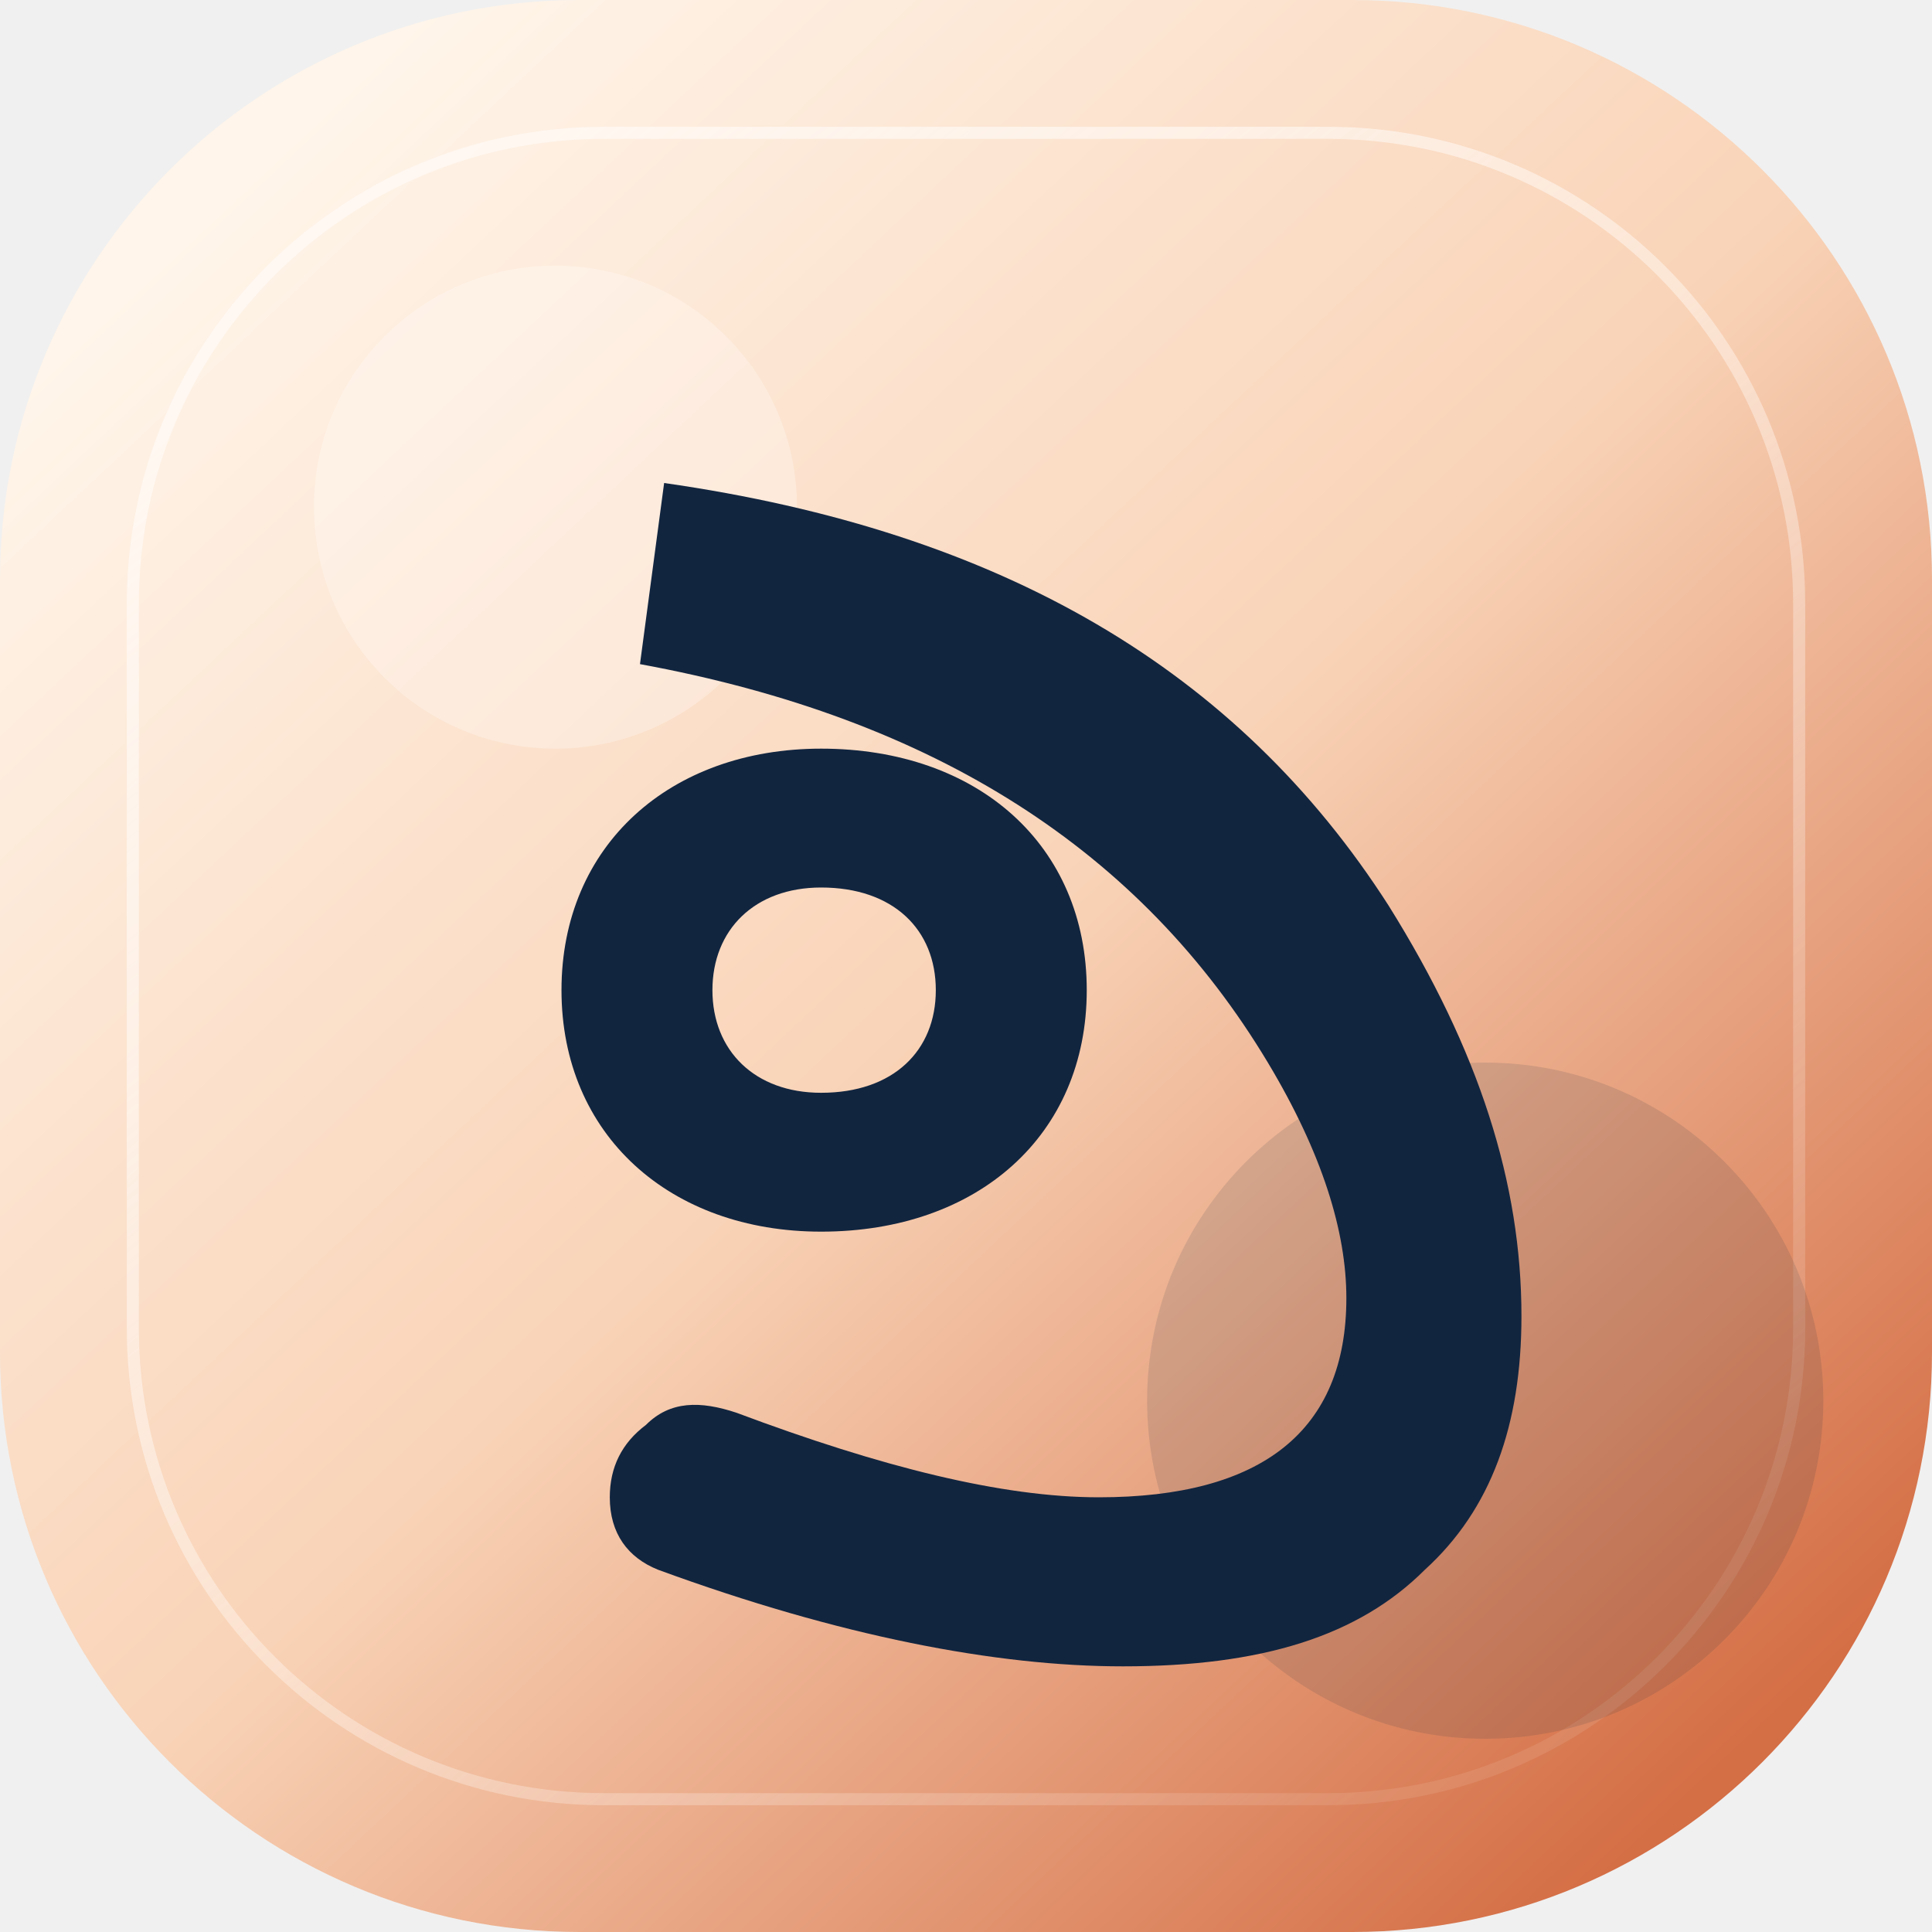
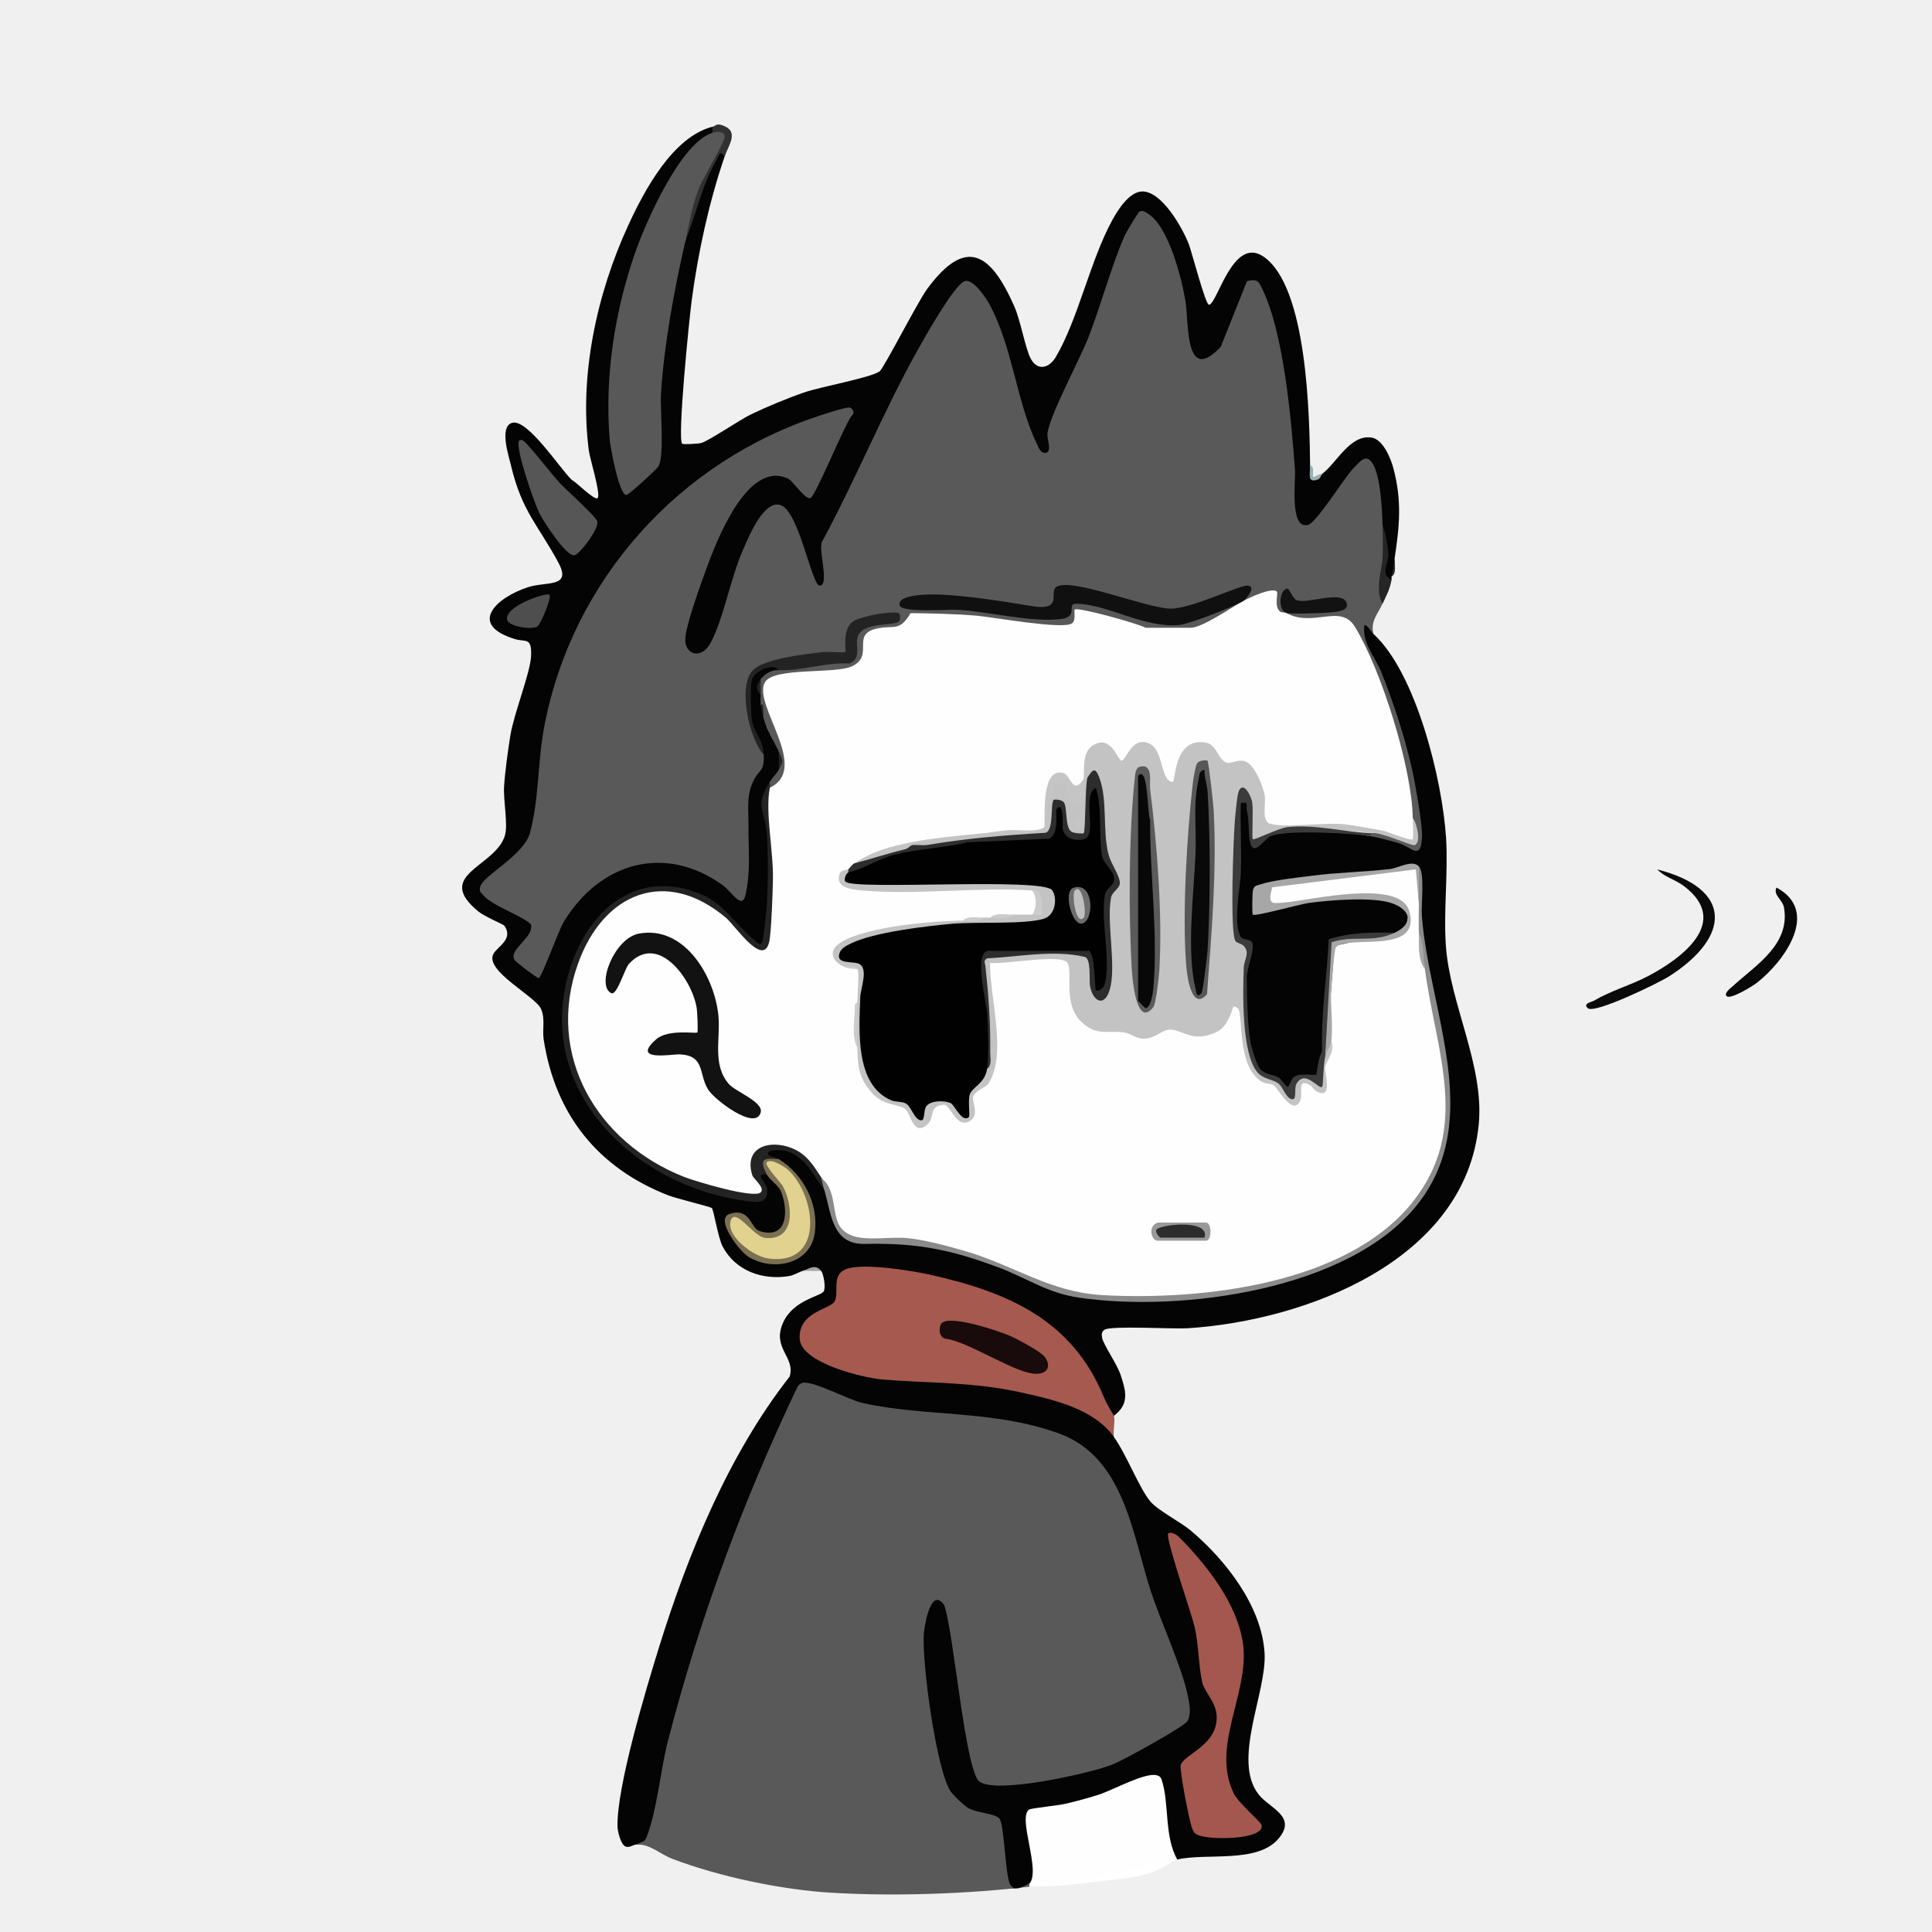
- <svg xmlns="http://www.w3.org/2000/svg" viewBox="0 0 320 320" fill="none">
+ <svg xmlns="http://www.w3.org/2000/svg" id="_图层_1" data-name="图层 1" viewBox="0 0 640 640">
  <defs>
-     <linearGradient id="avatar-grad" x1="40" y1="30" x2="286" y2="292" gradientUnits="userSpaceOnUse">
-       <stop stop-color="#FFF5EA" />
-       <stop offset="0.5" stop-color="#F9D3B7" />
-       <stop offset="1" stop-color="#D46E45" />
-     </linearGradient>
-     <linearGradient id="avatar-stroke" x1="64" y1="44" x2="250" y2="278" gradientUnits="userSpaceOnUse">
-       <stop stop-color="#FFF9F4" stop-opacity="0.8" />
-       <stop offset="1" stop-color="#FFF9F4" stop-opacity="0.1" />
-     </linearGradient>
+     <style>
+       .cls-1 {
+         fill: #010101;
+       }
+ 
+       .cls-2 {
+         fill: #a7a7a7;
+       }
+ 
+       .cls-3 {
+         fill: #6c6c6c;
+       }
+ 
+       .cls-4 {
+         fill: #595959;
+       }
+ 
+       .cls-5 {
+         fill: #232323;
+       }
+ 
+       .cls-6 {
+         fill: #5b5b5b;
+       }
+ 
+       .cls-7 {
+         fill: #190b0b;
+       }
+ 
+       .cls-8 {
+         fill: #e2d28f;
+       }
+ 
+       .cls-9 {
+         fill: #313132;
+       }
+ 
+       .cls-10 {
+         fill: #2c2c2c;
+       }
+ 
+       .cls-11 {
+         fill: #7b7052;
+       }
+ 
+       .cls-12 {
+         fill: #a6594f;
+       }
+ 
+       .cls-13 {
+         fill: #3b3b3b;
+       }
+ 
+       .cls-14 {
+         fill: #ccc;
+       }
+ 
+       .cls-15 {
+         fill: #c3c3c3;
+       }
+ 
+       .cls-16 {
+         fill: #575757;
+       }
+ 
+       .cls-17 {
+         fill: #4e4e4e;
+       }
+ 
+       .cls-18 {
+         fill: #a3574e;
+       }
+ 
+       .cls-19 {
+         fill: #fff;
+       }
+ 
+       .cls-20 {
+         fill: #121212;
+       }
+ 
+       .cls-21 {
+         fill: #97b1b2;
+       }
+ 
+       .cls-22 {
+         fill: #040404;
+       }
+ 
+       .cls-23 {
+         fill: #c5c5c5;
+       }
+ 
+       .cls-24 {
+         fill: #565656;
+       }
+ 
+       .cls-25 {
+         fill: #080808;
+       }
+ 
+       .cls-26 {
+         fill: #101010;
+       }
+ 
+       .cls-27 {
+         fill: silver;
+       }
+ 
+       .cls-28 {
+         fill: #8b8b8b;
+       }
+ 
+       .cls-29 {
+         fill: #fefefe;
+       }
+ 
+       .cls-30 {
+         fill: #585858;
+       }
+ 
+       .cls-31 {
+         fill: #a4a4a6;
+       }
+ 
+       .cls-32 {
+         fill: #0a0a0a;
+       }
+ 
+       .cls-33 {
+         fill: #252525;
+       }
+ 
+       .cls-34 {
+         fill: #2d2d2d;
+       }
+ 
+       .cls-35 {
+         fill: #090909;
+       }
+ 
+       .cls-36 {
+         fill: #999;
+       }
+     </style>
  </defs>
-   <rect width="320" height="320" rx="96" fill="url(#avatar-grad)" />
-   <rect x="22" y="22" width="276" height="276" rx="78" stroke="url(#avatar-stroke)" stroke-width="2" />
-   <circle cx="92" cy="84" r="40" fill="#FFFFFF" fill-opacity="0.26" />
-   <circle cx="246" cy="232" r="56" fill="#102542" fill-opacity="0.12" />
-   <path d="M110 80c56 8 95 31 120 70 15 24 22 46 22 68 0 18-5 32-16 42-11 11-27 16-50 16-21 0-47-5-77-16-5-2-8-6-8-12 0-5 2-9 6-12 4-4 9-4 15-2 24 9 44 14 60 14 27 0 41-11 41-33 0-11-4-24-13-39-21-35-55-57-104-66l4-30Zm26 44c26 0 44 16 44 40 0 24-18 40-44 40-25 0-43-16-43-40 0-24 18-40 43-40Zm0 23c-11 0-18 7-18 17s7 17 18 17c12 0 19-7 19-17s-7-17-19-17Z" fill="#11253F" />
+   <path class="cls-19" d="M409.04,572.56c4.61,15.45-8.96,39.5-25.42,46.85-4.91,2.2-10.21,2.8-20.82,3.99-11.45,1.3-18.28,2.07-23.07,1.01-1.14-.26-2.18-.62-3.13-1.1-14.59-7.43-20.9-42.68-7.63-60.7,18.43-25.05,72.82-14.32,80.07,9.95Z" />
+   <g>
+     <path class="cls-4" d="M253,250c2.74,2.17,2.17,5.42-1.71,9.77-1.62,9.65-2.08,19.71-1.37,30.17.27,7.1-1.8,10.41-6.22,9.91-16.92-18.51-43.14-14.88-55.39,6.83-2.41,6.91-5.51,13.2-9.3,18.88-11.67-3.82-13.68-9.07-5.02-18.37l-14.08-8.07c-3.46-2.6-3.96-6.05-.61-9.13,9.88-5.81,15.25-13.74,16.1-23.77,1.39-50.5,27.19-95.85,72.01-120.29,4.3-2.34,31.26-14.89,34.97-12.66,1.09.66,1.78,1.14,2.15,2.43.48,1.68-13.41,30.43-15.51,30.99-.93.25-1.82.17-2.68-.28-16.22-22.45-29.94,19.94-33.8,32.07-3.04,9.54-6.49,27.64,3.92,6.76l6.17-19.74c4.46-12,13.91-32.75,23.45-10.73,4.46,15.42,5.89,16.78,4.29,4.07,12.26-26.48,25.46-52.14,39.6-76.99,11.33-21.44,19.34-5.3,24.6,10.01l6.94,24.58c2.94,9.1,4.13,11.23,3.56,6.4,8.85-20.35,16.97-41.18,24.37-62.51,4.17-9.86,8.57-18.51,16.93-5.81,6.86,10.41,8.47,25.5,9.57,37.64,1.05,6.35,2.49,5.77,6.82,1.61l7.94-20.05c6.96-9.68,11.59,6.17,13.15,11.82,5.45,19.66,6.96,41.45,7.1,61.67-.16,7.93,4.45,4.28,13.85-10.94,7.4-9.84,11.29-7.71,13.92,3.3.83,3.46,2.6,13.13-.75,14.41,1.13,8.84.68,17.42,0,26-1.57,3.49-4.05,5.76-3,10-2.19,1.9-2.35-2.29-2.25-2.1,9.24,17.22,13.95,34.99,18.5,54.33,1.16,4.96,4.25,19.98-1.91,21.55-.75.19-13.83-4.21-14.68-4.62l-.65-2.15c-.87-.28-.86-.62,0-1,4.05-.28,8.55.68,13.51,2.89,2,.31,1.51-4.55.49-7.89l-2.06-1.74c-2.46-21.35-8.73-44.01-20.17-62.2-3.75-1.14-7.9-1.24-12.43-.29-4.75.34-7.19-.92-7.33-3.77l1.19-1.83,11.05-.14c10.07-.93,6.8-1.12-9.8-.57-1.72-2.99-2.54-2.14-2.44,2.55-2.86,4.55-5.68-1.6-5.14-5.33-3.66,1.9-6.62,2.35-8.86,1.33-.81-1.26-1.14-2.07-.98-2.43-9.6,4.98-19.22,7.06-28.88,6.22-10.29-3.52-20.61-5.79-30.95-6.8-.05,3.81-1.06,6.79-5.42,7.05l-30.44-3.85c-25.09-.39-9.87,1.6,3.29.88,11.49,2.22,22.84,3.11,34.07,2.66.93-4.98,4.98-6.13,12.16-3.45,16.78,7.25,29.5,7.4,45.19-1.49l1.97,1.19c.36.75.66,1.89.12,2.24-2.82,1.85-13.15,8.43-15.76,8.48-.78.02-1.4-.96-1.85-1.72-.96,3.32-13.45,3.06-15,0l-1.82,1.38c-6.31-2.19-12.72-3.94-19.27-5.28-1.03,3.87-3.09,5.29-7.03,5.05-16.72-2.03-32.93-3.35-48.63-3.97-3.26,3.52-8.03,5.56-14.32,6.14-.59,7.48-2.15,12.05-10.85,12.52-7.83-.15-15.25.85-22.27,2.97.31,6.57,2.16,13.25,5.55,20.05,2.29,5.13.77,17.27-5.86,14.14-.44-.55-.44-1.22,0-2-1.46-2.7.07-4.78,3-4,.75-2.04.6-3.95,0-6-2.94.43-3.99-1.8-2-4l-2-4c-2.82.75-3.3-1.39-1-3l-1-5c-2.29-.51-2.29-2.48,0-3-.88-1.61-.66-3.31,0-5-.84-2.63,3.65-4.06,6-3l1.64-1.97c36.2-2.95-5.78-2.81-10.42,3.4-4.08,5.46.5,20.92,3.78,26.57Z" />
+     <path class="cls-22" d="M236,44l-.23,2.21c-23.25,20.25-31.25,58.58-32.26,88.55-.1,2.96,1.44,24.14,4.15,26.38.57.47,10.43-7.79,9.36-10.69-.89-22.25,2.09-44.11,7.03-66.46.16-.73.64-1.39,1.14-2.08s1.14-1.31,1.8-1.91c2.77-10.6,5.81-21.22,11.87-30.43,1.49-.89,1.87-.08,1.13,2.43-5.13,15.04-8.76,31.68-10.87,47.63-.76,5.73-4.81,45.68-3.14,47.37.26.26,5.16.06,6.27-.24,2.53-.67,12.73-7.67,16.51-9.48,5.36-2.58,12.08-5.37,17.7-7.3s21.33-4.7,24.86-6.9c1.34-.84,12.64-23.06,15.84-27.4,12.89-17.48,21.07-11.77,28.84,5.8,2.12,4.79,3.67,14.18,5.52,17.47,2.29,4.08,6.1,2.94,8.23-.69,7.47-12.72,11.35-31.87,18.69-45.31,1.87-3.42,5.69-9.56,10.05-9.53,6.46.06,13.15,11.97,15.26,17.3.98,2.47,5.58,20.28,6.74,20.24,2.7-.07,7.87-22.85,18.01-15.99,14.57,9.85,15.28,52.78,15.49,69.01-.05,4.77,1.28,5.77,4,3,4.92-3.76,9.28-13.2,16.45-12.01,3.67.61,6.23,6.77,7.09,9.97,2.92,10.77,2.1,19.31.45,30.05.1,2.11-.24,4.11-1,6-.07.32.07.68,0,1-3.05,1.74-3.73-1.06-2.03-8.41l-.97-9.59c-.13-5.26-.64-15.95-3.19-20.31-2.16-3.7-4.3-.77-6.32,1.29-3.3,3.37-12.23,18.11-15.17,18.9-6.21,1.68-4.05-14.71-4.33-18.38-1.23-16.6-3.67-44.64-10.64-59.4-1.31-2.78-1.69-3.9-5.25-2.94l-8.7,21.75c-12.03,12.68-10.46-7.77-11.68-15.14-1.27-7.66-5.53-24.46-12.18-28.82-.97-.64-1.68-1.32-2.99-.93-.45.14-4.54,7.08-4.97,8.07-4.54,10.34-7.85,23.1-12.1,33.9-2.9,7.38-12.68,25.4-13.48,31.6-.22,1.74,1.6,6.05-.52,6.41-1.79.3-2.41-1.8-2.99-2.99-6.67-13.58-7.91-31.76-15.73-46.27-1.18-2.2-5.37-8.34-8.07-7.63-3.43.9-13.61,19.14-15.88,23.21-11.36,20.38-20.16,42.21-31.26,62.73-1.96,2,2.59,15.05-1.05,14.94-2.51-.08-6.71-23.79-12.51-26.49s-11.13,10.75-12.99,15.01c-3.95,9.05-6.38,22.66-10.57,30.43-3.08,5.72-8.6,4-8.41-1.3.15-4.37,5.18-18.3,6.96-23.15,3.34-9.07,13.52-36.1,27.01-29.97,1.86.85,5.54,6.96,7.5,6.48,1.6-.4,11.26-24.27,13.7-27.33,1.24-.96.16-2.45-.7-2.66-1.04-.26-7.76,1.97-9.46,2.52-47.05,15.2-82.51,54.62-91.74,103.26-2.2,11.6-1.7,24.32-4.75,35.25-2.03,7.26-15.44,14.04-16.42,17.64-.43,1.58.02,1.78.91,2.8,3.27,3.74,11.76,6.25,15.85,9.65,1.22,4.48-7.45,8.19-5.42,11.89.32.58,7.51,6.11,8.04,5.98,1-.23,6.46-15.65,8.32-18.69,11.85-19.46,33.23-25.9,52.53-12.14,3.02,2.16,6.46,8.42,7.62,3.3,1.79-7.88.93-15.36.99-22.92.04-5.6-.79-10.17,1.84-15.25,1.93-3.72,3.42-2.55,3.21-8.29-3.69-7.18-9.83-24.64-.2-29.19,2.29-1.08,6.57-2.24,5.2,1.19-2.26-.19-4.67,1.23-6,3-.58,1.7-.92,3.35,0,5,0,.99-.08,2.02,0,3l1,5c.16.69.71,2.18,1,3l2,4c.58,1.22,1.57,2.99,2,4,.62,2.01.77,3.99,0,6-.65,1.14-2.1,2.59-3,4l-1.63,7.24c1.76,6.18,2.77,45.12-.3,47.01-1.12.69-1.69.71-2.73-.21-15.48-20.25-41.03-28.07-55.98-2.42-18.54,31.79-.23,66.82,31.74,80.21,3.72,1.56,29.29,10.4,27.06,2.82-2.53-3.16-3.79-8.71.84-4.66,11.99,2.1,10.98,27.16-4.32,19.98-12.84-15.53-7.59,7.38,6.79,7.83,17.6.55,12.73-23.76,1.73-30.28l-.2-2.53c-8.7-.66-5.78-4.68,1.77-3.63,6.33.88,10.91,8.29,13.23,13.63l1.01.23c.8,10.04,4.74,15.65,11.8,16.84,22.29.02,43.71,5.37,64.26,16.05,53.69,11.28,145.24-6.66,127.69-79.95-4.4-19.93-7.61-40.14-7.76-60.16-15.76,1.98-31.54,3.9-47.32,5.78-4.71,1.08-7.62,3.04-5.28,8.01,14.61-3.07,29.15-3.98,43.63-2.73,6.85,1.43,8.1,11.11.97,10.95-7.15.52-14.23,1.39-21.22,2.58-.83,15.32-2.06,30.49-3.68,45.5l-6.91-.07c-2.52,4.7-4.72,5.04-6.62,1.01-6.64-2.14-7.73-3.98-9.51-10.49-2.72-9.95-1.85-23.07-.31-33.2-.24-1.42-1.47-2.55-3.68-3.38-1.74-2.5-1.04-44.6.58-46.27,1.3-1.34,2.57-.71,3.14,1.02l.61,12.06c1.52,1.46,3.72.99,6.58-1.4,10.57-3.12,22.57-1.15,33.01.63,2.59.42,6.62,1.5,9.23,2.27,4.48,1.33,7.37,5.95,7.84-1.75.22-3.61-1.56-13.73-2.3-17.79-2.18-12.04-6.59-25.51-11.1-36.9-2.08-5.25-6.6-9.84-5.66-15.83,1.38.37,1.94,2.04,2.99,3,14.15,12.93,22.84,48.5,24.04,67.46.75,11.71-.89,24.35-.04,36.04,1.39,19.12,12.72,39.51,10.88,58.89-4.3,45.16-57.27,65.09-96.39,67.61-4.79.31-25.35-.91-27.53.46-1.12.7-1.05,1.68-.82,2.84.42,2.08,4.93,8.68,6.05,12.02,1.81,5.43,3.09,9.72-2.19,13.69h-2.31c-12.07-35.24-52.1-48.72-85.89-46.65-1.55,2.87-2.55,6.3-3,10.28-25.8,12.29.91,20.63,14.89,22.36,15.49.54,30.67,1.77,45.97,4.31,9.85,1.63,27.85,6.03,30.34,16.69,4.2,5.87,8.34,16.81,11.98,21.25,2.56,3.13,10.04,6.85,13.5,9.77,11.53,9.72,23.53,25.03,24.45,40.63.76,13-10.92,35.48-1.93,46.84,3.62,4.58,12.77,7.2,6.56,14.57-7.04,8.34-23.86,4.67-33.56,6.93l-2.55-.6c-2.1-8.31-3.61-16.76-4.52-25.36l-1.45-.04c-12.71,5.51-25.87,9.23-39.5,11.17.06,4.97.68,9.92,1.84,14.83,1.16,5.32.23,7.98-2.82,8-3.74,2.59-9.61,2.4-9.29-3.46l-2.15-16.94c-6.46-1.51-11.38-2.65-15.64-8.24-6.07-7.95-10.85-44.42-9.81-54.95,1.66-16.65,11.4-16.12,12.61-.04,1.58,16.65,4.65,32.77,9.2,48.36,5.53,3.73,36.86-4.08,43.95-7.05,2.84-1.19,21.23-11.35,21.95-12.75.9-1.76-.08-6.06-.57-8.12-6.73-17.86-12.74-35.95-18.03-54.27-8.66-24.77-15.75-30.2-42.52-34.54-22.61-.42-43.93-4.43-63.95-12.01-21.85,43.73-39.48,92.08-48.11,140.53-.56,7.34-3.1,10.83-7.63,10.47-1.17.03-2.71,1.4-4.01.58-1.4-.88-2.41-4.87-2.43-6.67-.2-13.26,9.46-45.36,13.73-59.12,9.7-31.24,23.07-63.92,43.28-89.74,2.09-6.56-6.1-9.37-2.07-18.06,3.4-7.33,12.19-8.5,13.34-10.14.77-1.09.09-5.64-.84-6.85-1.86-.76-3.86-.76-6,0-1.53.46-3.01,1.49-4.73,1.76-8.73,1.38-17.53-1.75-21.82-9.71-1.6-2.97-3.03-12.42-3.65-12.86-.69-.48-11.77-3.17-14.33-4.16-23.37-9.08-37.51-26.76-41.36-51.64-.52-3.39.58-6.79-.87-10.13-1.85-4.27-18.75-12.6-15.79-18.23,1.27-2.42,6.81-4.88,3.62-9.38-.28-.4-6.51-2.99-8.56-4.67-15.02-12.27,5.62-14.72,8.76-25.18,1.1-3.65-.58-11.62-.28-16.29s1.32-12.22,2.09-16.91c1.17-7.17,6.59-20.72,6.85-26.17.3-6.5-1.83-4.66-5.18-5.66-16.1-4.83-6.25-13.89,4.24-17.26,6-1.93,14.48.29,10.03-8.04-6.62-12.39-12.1-16.87-15.74-32.25-.76-3.22-3.97-12.86.37-14.13,5.14-1.5,16.14,15.6,19.82,18.94,1.3.55,7.61,7.02,8.52,5.97,1.1-1.27-2.56-13.01-2.9-15.59-3.32-24.93,2.63-52.13,13.04-74.76,5.32-11.56,14.72-29.24,27.86-32.64,2.66.32,2.54,1.24,0,2Z" />
+     <path class="cls-4" d="M341,624c.87.28.86.62,0,1-20.69,2.36-44.11,3.25-65.5,2-16.56-.97-37.27-5.33-52.77-11.23-4.06-1.55-7.33-4.89-11.74-4.76,1.28-1.09,2.45-.46,3.18-2.37,3.62-9.46,4.54-22.02,7.08-31.87,10.42-40.47,24.89-79.5,42.83-117.17.34-.69.83-1.22,1.58-1.47,3.28-1.07,15.24,5.55,20.08,6.63,21.21,4.7,42.98,2.15,64.95,10.05,21.77,7.83,24.37,33.46,30.58,52.42,3.24,9.9,10.47,25.56,12.26,34.73.51,2.6,1.06,5.54-.06,8.04-.83,1.84-21.28,13.01-24.61,14.39-7.23,2.98-39.15,10.12-44.47,5.72-4.72-3.9-8.47-49.79-11.61-58.39-4.23-6.05-6.34,5.61-6.69,8.89-.97,8.87,4.09,46.06,8.89,52.91.91,1.29,4.29,4.54,5.65,5.35,2.99,1.77,9.05,1.84,10.45,3.55,1.57,1.91,1.91,17.95,3.41,21.6,1.68,2.97,3.99.96,6.49,0Z" />
+     <path class="cls-12" d="M369,469c.53,1.36-.37,5.17,0,7-6.63-9.26-19.75-12.31-30.76-14.74-16.12-3.55-29.82-2.97-45.73-4.27-6.71-.55-27.16-5.5-27.6-13.48-.5-9.09,10.2-9.69,11.61-12.49,1.49-2.96-1.16-8.44,3.5-10.5,5.32-2.36,22,.39,28.19,1.77,25.93,5.8,47.01,15.06,57.46,40.54,1.1,2.69,3.18,5.79,3.33,6.17Z" />
+     <path class="cls-29" d="M390,616c-18.3,4.26-30,6.83-49,9v-1c3.91-4.35-4.05-22-.07-24.57.71-.46,9.65-1.34,12.08-1.92,3.54-.84,7.54-1.89,10.99-3.01,4.76-1.56,15.66-7.63,19.37-6.37.89.3,1.18.66,1.47,1.54,2.56,7.7.76,18.64,5.16,26.34Z" />
+     <path class="cls-32" d="M526,334c-1.83-1.59,1.4-2.14,1.97-2.48,5.6-3.32,12.14-5.12,17.91-8.14,11.25-5.89,27.51-17.97,12.03-29.79-3-2.29-6.51-3.02-8.91-5.58,25.2,6.45,24.31,22.39,3.92,35.41-3.46,2.21-24.67,12.53-26.91,10.58Z" />
+     <path class="cls-25" d="M572,330c-1.08-.98,1.41-2.78,2.09-3.4,7.61-6.96,19.08-13.78,16.86-26.05-.45-2.47-3.68-4.13-2.46-6.53,14.58,7.83,2.63,24.41-6.47,31.52-1.44,1.13-8.74,5.63-10.02,4.47Z" />
+     <path class="cls-33" d="M461,192c-.77,3.77-1.64,4.98-3,8-2.74-4.58-.18-10.95,0-15.5.14-3.47.09-7.03,0-10.5.98,2.3,1.81,7.17,1.92,9.6.12,2.71-2.9,6.7,1.08,8.4Z" />
+     <path class="cls-9" d="M240,52c-1.5-2.76-1.91-.27-2.58.87-4.96,8.49-6.79,18.08-10.42,27.13l-1.52-2.4c2.08-11.26,6.19-21.83,12.32-31.69-.9-.31-1.45-.97-1.8-1.91v-2c1.01-.26,1.3-1.13,3-.59,6.16,1.93,2.4,6.47,1,10.59Z" />
+     <path class="cls-21" d="M434,154l.78.72c.44.87-.02,2.92.23,3.29.14.21,2.15-1.19,2.99-1.01-.34.26-.48,1.5-1.58,1.88-3.51,1.22-2.38-1.96-2.42-4.88Z" />
+     <path class="cls-31" d="M272,421h-6c1.75-.53,4.04-2.54,6,0Z" />
+     <path class="cls-33" d="M461,191c.35-1.68.75-4.38,1-6-.16,1.87.78,4.9-1,6Z" />
+     <path class="cls-29" d="M412,199c1.99-1.09,9.53-4.61,11-3.01.46.5-1,4.84.98,6.55.58.5,1.64.24,2.02.46,8.98,5.08,18.04-3.24,22.85,4.65,8.8,14.43,18.86,46.63,19.15,63.35,1.35,3.46,1.25,6.13-.28,8.01-15.14-5.49-31.85-6.73-47.79-4.33-2.74-2.5-3.82-6.49-3.22-11.98-2.34-7.75-3.66-9.56-11.41-8.34l-2.23-1.72c-5.18-10.17-11.9-2.74-12.26,5.83-2.07,4.06-5.68,2.21-6.93-1.49-3.22-12.11-4.76-10.86-12.18-3.35l-2.31-.88c-3.45-7.39-8.44-5.72-8.33,2.25l-2.07,2.99c-.3,3.54-1.6,4.81-3.9,3.8-7.27-11.63-8.7,5.97-9.1,12.2-1.72,2.48-9.14,2.21-12,1-2.59.73-5.26,1.07-8,1-7.64,1.92-16.02,2.96-24,3-6.29,2.26-12.62,4.59-19,7,1.19,1.25-.52,2.23-2,2-4.96,5.11.49,7.22,16.35,6.33,15.1-.92,29.99-.7,44.65.67,2.72,1.16,3.32,7.76,0,8-1.51,1.71-4.63,1.91-6,0l-8,1c-.62,1.23-1.39,1.23-2,0l-7,1c-11.95.71-23.73,2.65-35.34,5.82-5.29,1.95-9.12,4.2-4.66,9.18l5,1c.49,0,.9.07,1.08.31.68.92-.45,9.09-1.08,10.69-.83,4.77-.97,10.13,0,15,1.5,9.77,4.55,17.83,15.95,19.48,4.08,7.33,6.68,7.79,7.78,1.39,1.06-2.48,4.47-3.09,6.73-1.77,5.68,8.53,8.42,5.51,7.4-3.33,7.64-5.59,7.93-13.01,7.17-21.88l-1.7-22.56,20.62-1.49c4.65-.61,7.37.53,8.14,3.43-.67,12.76,1.52,21.39,16.69,19.79,4.56,2.45,9.43,2.13,14.59-.98,9.39,2.84,16.07,4.47,19.83-6.62,1.99-1.35,3.61-1,3.9,1.45-.41,9.26,1.78,17,6.56,23.23,4.03,1.37,6.23,2.45,8.33,6.4,2.54,2.95,4.27,1.18,5.17-5.33l1.83-.04c4.98,4.69,6.91,3.05,5.8-4.93.99-2.72,1.73-5.48,2.21-8.28-1.26-10.17-.54-21.85,1.23-32.27,7.71-.4,15.11-1.72,22.19-3.95,9.31-13.78-16.04-12.35-23.92-11.18l-20,2.96c-2.36-1.2-2.25-6.39.13-7.42,16.28-2.22,32.53-4.13,48.76-5.73.27,3.86.47,7.72.61,11.59.63,3.21,1.07,6.92,0,10,.38,4.07,1.05,8.07,2,12,3.27,12.44,6.88,26.99,7.49,40.13,1.17,25.4-9.31,42.32-31.96,54.39-25.9,13.8-72.9,19.82-100.86,10.38-19.42-9.02-39.47-16.35-60.9-14.84-7.09-1.04-10.93-6.41-11.51-16.11l-2.25-4.96c-5.58-9.29-23.2-16.79-20.76.3,7.34,10.39-10.19,5.46-15.44,3.82-21.89-6.85-41.19-20.31-47.08-43.87-7.85-31.4,16.08-71.96,49.54-49.08,4.48,5.15,9.2,9.28,14.17,12.39,4.06-.76,2.63-42.29.93-47.34,0-1.81.25-4.11,1.63-5.22,13.72-6.44-6.01-27.76-1.53-35.02,3.06-4.96,23.37-2.59,28.8-5.21,7.61-3.67-.72-10.66,8.45-12.55,5.43-1.12,7.25,1.19,10.94-5.06,7.04.1,14.86.26,21.84.85,5.34.45,28.57,4.68,31.57,2.57,1.51-1.06.59-4.03.93-4.58.65-1.03,20.92,4.57,23.5,6.01h15c3.81,0,14.09-7.12,17.5-9Z" />
+     <path class="cls-15" d="M359,258c.24-4.08-.71-10.24,4.71-11.86,4.75-1.42,6.76,5.85,7.79,5.84,1.57-.01,3.54-8.65,9.51-5.5,4.55,2.4,3.39,12.44,7.48,12.52.97.02.23-14.95,10.99-13,3.53.64,3.96,5.33,6.54,6.53,1.6.75,3.88-1.09,6.26-.39,3.29.96,6.13,8.24,6.67,11.4.46,2.68-1.15,8.38,1.69,9.31,4.75,1.55,18.41-.55,24.79.21,3.27.39,9.56,1.49,12.85,2.15,1.5.3,9.04,3.5,9.72,2.77.24-.26.03-5.73,0-7,1.36,1.6,2.95,8.5.48,9-.98.2-11.71-4.72-14.48-4-11.56-1.68-22.69-1.5-33.41.54-3.21,2.68-5.26,3.16-6.15,1.42.43-5.18-.21-9.48-1.91-12.91.46-2.48-2.15,1.09-2.22,1.32-.97,2.99-1.57,34.63-1.22,38.97.42,5.19.49,5.47,4.72,8.34-1.51,9.36-2.98,32.76,2.58,40.14.89,1.18,10.1,6.87,10.75,6.76l2.54-3.39c6.02.73,8.79-1.52,8.31-6.75l1.01-.44c.14-2.41.8-4.08,2-5,1.39,3.48-1.75,6.44-2.02,8.57s2.81,11.04-2.98,7.93c-.75-.4-1.27-1.61-2-2-4.93-2.65-1.92,2.95-3.47,5.53-2.65,4.42-7.32-4.69-8.58-5.48-1.1-.69-2.79-.48-3.88-1.12-8.69-5.15-6.01-22.78-8.08-24.43-1.81-1.43-1.66.44-2.07,1.42-1.91,4.5-3.2,6.46-8.41,7.67-5.48,1.27-8.39-2.04-12.02-2-2.67.03-4.93,3.18-8.97,2.99-2.42-.12-3.94-1.71-6.06-2.03-5.75-.89-9.14,1.43-14.36-3.65-6.18-6.01-2.49-16.41-4.53-19.47s-21.2.7-25.57.06c-.29,11.08,5.8,30.16-.56,39.94-.93,1.43-4.12,2.22-4.98,4.08s2.5,6.46-1.45,8.52c-4.31,2.25-6.23-5.77-8.42-5.56-5.51.52-2.32,4.53-6.05,7.08-4.13,2.83-4.88-4.15-6.55-5.55-2.16-1.81-7.14-1.08-10.99-5.29-4.71-5.16-4.71-8.78-5-15.22-.98-4.92-.8-10.06,0-15,0-1.7.72-10.49,0-11l-5-1c-3.96-2.15-4.28-5.47-.36-7.86,8.55-5.22,30.2-7.06,40.36-7.14l7-1c.67,0,1.33.01,2,0l8-1c2-.02,4.01.06,6,0,2.81-1.91,3.06-5.93,0-8-18.23-1.21-38.51,1.63-56.49,0-3.5-.32-8.87-.87-7.42-5.41.53-1.67,2.47-1.24,2.92-1.58.87.28.86.62,0,1l1.39,1.69c19.7.24,39.44.45,59.21.62,16.45.27,11.03,17.66-3.23,16.11-5.95-1.66-60.73,3.67-58.42,9.01,4.71.55,8.66,1.21,8.14,7.12-1.72,9.55-3.56,31.28,5.18,37.51,4.92,1.33,8.54,3.5,10.84,6.5,2.68-6.51,11.78-6.33,14.91-.24-1.14-5.85,3.81-10.72,7.98-13.31,1.07-11.5.61-23.18-1.36-35.04.01-.81.28-2.11.91-2.44,2.84-1.47,32.45-1.51,34.2.24l.67,2.25c-.64,11.86,5.81,15.36,6.12,1.02l-.88-15.7c.04-6.18.45-7.7,3.23-12.81-3.93-7.73-5.59-16.21-4.98-25.43-3.45-17.18-5.34,1.95-4.8,8.84-.52,3.71-6.45,2.61-7.18-.74-.77-11.18-2.54-10.44-5.31,2.22-14.9,1.16-30.07,2.51-44.9,4.46l-.73-.87c-.87-.28-.86-.62,0-1,7.78-1.53,16.11-2.18,24-3,2.76.07,5.42-.26,8-1,3.27-.22,9.61.84,12-1l.51-1.75c-1.25-8.27,4.43-23.05,9.28-8l3.21-6.25Z" />
+     <path class="cls-26" d="M412,199c-2.93,1.87-18.11,7.76-21.44,8.05-11.72,1.03-23.66-6.93-34.07-7.06-3.35-.04.97,4.31-4.94,5.06-9.7,1.23-23.8-2.39-34.05-3.04-3.34-.21-18.92,1.1-19.49-1.52-.88-3.99,11.69-3.61,13.54-3.53,9.33.41,21.06,2.29,30.18,3.81,10.7,1.78,5.63-4.56,8.2-6.34,4.75-3.28,29.89,7.07,37.74,7.19,7.13.11,23.21-8.04,25.81-7.63,2.85.46-.91,4.64-1.48,5Z" />
+     <path class="cls-5" d="M255,261c-1.57,8.24,1.27,21.02,1.04,30.54-.12,5.24-.43,13.99-.99,19.01-1.29,11.53-11.4-3.86-14.57-6.53-19.99-16.84-40.56-8.21-48.94,15.02-11.03,30.55,6.28,59.47,35.09,70.83,3.69,1.46,23.17,7.31,25.37,5.12,1.54-1.53-2.42-4.46-2.8-5.69-2.87-9.24,5.55-11.91,13.01-9.01,4.98,1.94,7.21,5.75,9.8,9.7,1.3,1.6,1.64,2.93,1,4-4.05-4.89-5.94-10.83-12.76-12.74-1.42-.4-7.76-.67-5.23,1.72.11.11,1.71.22,3,1.01-1.9,1.29-3.24,2.95-4,5-4.43-.36-.18,2.85.02,4.54.58,4.88-2.29,4.92-6.43,4.39-37.1-4.75-70.19-36.09-59.35-75.19,5.74-20.71,22.57-35.91,44.7-26.17,6.88,3.03,11.48,10.54,17.06,14.94.9.71,1.49,2.36,2.51.51.34-.62,1.43-10.64,1.53-12.47.36-6.82.47-16.32,0-23.08-.59-8.45-4.32-9.17.96-17.46-.08.64.12,1.4,0,2Z" />
+     <path class="cls-13" d="M439,350c-.7,2.89-.66,9.63-1,10-1.08,1.14-5.56-5.92-8.51-1.01-.99,1.65.46,6.05-1.97,5.01-1.63-.7-2.59-3.92-3.97-5.03-1.96-1.56-5.14-1.4-7.12-3.88-5.17-6.44-4.72-26.16-4.42-34.58.09-2.5,2.12-4.77.07-7.1-.71-.81-2.37-1.01-2.81-1.66-1.91-2.81-.65-33.6-.26-39.24.14-1.96.77-8.53,1.16-9.84,1.34-4.46,4.15.46,4.62,3.06s-.2,11.83.23,12.27,8.48-3.69,11.49-4.01c9-.96,18.53,1.55,27.51,2.01v1c-6.12-.99-28.95-2.29-33.37.13-2.06,1.13-5.65,7.15-6.63,1.37-.53-3.12-.17-6.37-.98-10.06-.38-1.74.98-2.91-2.01-2.44-.2,7.49.24,15.04.04,22.54-.14,5.47-2.79,16.86-.07,21.76.68,1.22,2.82.65,3.6,1.62,1.47,1.81-1.58,8.72-1.58,11.58,0,5.94.19,15.92,1.24,21.77.34,1.89,2.04,7.52,3.18,8.82,1.74,1.97,4.06,1.69,6.13,2.87,1.04.6,2.05,2.63,2.97,3.04.52.23,1.02-2.76,2.47-3.52,1.96-1.01,6.69-.13,6.99-.51.24-.31.72-6.2,1.98-7.52-.47-12.52,1.62-24.85,2.18-37.32,7.07-2.29,14.51-2.31,21.87-2.13l-.36,1.16c-6.93.64-13.47,1.7-19.61,3.2-.88,12.27-1.89,24.48-3.03,36.64Z" />
+     <path class="cls-5" d="M253,250c-4.83-5.16-8.77-22.91-3.54-28.04,3.9-3.83,17.22-5.25,23.05-5.95,1.56-.19,7.24.26,7.5,0,.49-.5-1.58-8.69,3.73-10.77,3.31-1.3,10.24-2.7,13.68-2.25.98.13.79,1.92.6,2.51-.73,2.31-12.94-.09-14.03,5.99-.53,2.95,1.34,6.79-2.68,8.32-7.39-.58-16.24,2.6-23.31,2.19-.17,0-.78-.9-1.61-1-2.54-.32-6.9,1.85-7.4,4.49-.44,2.33-.3,10.45.07,12.95.62,4.18,3.76,6.57,3.94,11.56Z" />
+     <path class="cls-20" d="M426,203c-2.79-1-2.15-7.94.5-7.98.77-.01,1.57,3.28,3.15,3.83,3.57,1.24,14.64-3.31,16.34.66,1.27,2.96-3.29,3.16-5.61,3.38s-12.95.63-14.38.11Z" />
+     <path class="cls-5" d="M258,255v-6c1.21,2.82,1.81,2.85,0,6Z" />
+     <path class="cls-5" d="M256,245c-.6-1.25-1.04-1.29-2-4l2,4Z" />
+     <path class="cls-5" d="M253,238c-.43-1.88-.79-2.41-1-5l.81.69.19,4.31Z" />
+     <path class="cls-5" d="M252,230c-2-1.35-1.19-3.42,0-5,0,1.67.01,3.33,0,5Z" />
+     <path class="cls-30" d="M236,44c1.21-.37,4.44-.72,4.02,1.51-.53,2.81-6.96,12.86-8.67,17.34-2.36,6.17-2.97,11.1-4.35,17.15-3.65,16.02-7.03,34.07-8.04,50.46-.33,5.33,1.26,20.73-.9,24.1-.73,1.14-9.85,9.42-10.55,9.43-2.4.05-5.31-15.64-5.54-18.45-1.71-20.73,1.62-42.18,8.38-61.7,3.46-9.99,15.08-36.63,25.66-39.84Z" />
+     <path class="cls-18" d="M387,508c.6-.61,2.52.09,3.46,1.04,10.07,10.12,22.08,25.41,21.56,40.43s-10.12,30.24-3.42,44.43c1.64,3.48,9.04,9.44,9.32,10.73,1.07,4.83-17.55,5.05-21.23,3.17-1.27-.64-1.31-1-1.8-2.2-.91-2.21-4.23-19.28-3.75-20.91,1.09-3.65,12.23-6.48,11.9-16.17-.16-4.69-3.99-7.85-4.79-11.29-1.21-5.2-1.11-12.21-2.55-18.45-.96-4.16-9.82-29.63-8.71-30.78Z" />
+     <path class="cls-28" d="M273,394c-.4-1.31-.66-2.67-1-4,.75,1.14,1.73,1.27,2.78,3.72,2.81,6.56.32,13.37,8.18,15.83,4.49,1.41,12.24.11,17.43.57,5.52.49,13.4,2.6,18.84,4.16,16.72,4.8,28.4,13.8,46.24,14.76,32.54,1.76,80.49-3.47,102.37-30.71,19.66-24.49,7.71-50.27,4.17-77.33-.95-3.93-1.62-7.93-2-12-.12-3.31,0-6.68,0-10-.41-4.01-.41-8.01,0-12,2.06,2.14.7,12.64,1,16.5,2.49,31.74,20.77,67.45-1.49,95.52-22.53,28.4-78.24,35.76-111.9,30.87-10.86-1.58-17.03-6.35-26.93-10.07-16.05-6.03-27.33-8.13-44.23-7.76-11.02.24-11.07-10.3-13.45-18.05Z" />
+     <path class="cls-24" d="M172,146c.96-1.08,2.79,1.41,3.4,2.09,3.43,3.78,6.65,8.17,10.07,11.93,2.17,2.38,11.85,10.91,12.38,12.69.71,2.4-5.85,10.87-7.49,11.22-2.82.61-10.51-11.55-11.74-14.05-1.63-3.3-8.21-22.07-6.62-23.87Z" />
+     <path class="cls-2" d="M470,287c0,3.99,0,8.01,0,12l-1-11-47.56,5.93c-1.57,5.96-.35,5.45,4.94,4.94,7.88-.75,37.28-7.73,40.41,2.82,4.5,15.19-21.26,7.62-24.34,12.26-.38.57-1.39,11.49-1.5,13.5-.31,5.54.75,12.27.04,17.54-.14,1.07-1.73,3.86-2,5l2.13-37.87c7.37-2.46,13.41.39,20.87-3.13,6.29-2.96,5.46-7.48-.76-9.74s-20.6-1.09-27.62-.15c-2.81.38-17.98,4.6-18.61,3.89-.28-.31-.19-7.45.12-8.38.45-1.33,1.31-1.26,2.37-1.63,4.17-1.44,12.4-2.27,17.12-2.88,8.45-1.11,17.31-1.23,25.79-2.21,2.9-.34,7.37-3.21,9.6-.9Z" />
+     <path class="cls-11" d="M258,384c8.09,4.94,13.24,14.79,11.91,24.42-1.43,10.36-13.68,12.86-21.84,8.01-3.11-1.85-11.36-12.67-6.42-14.28,6.96-2.27,6.87,4.69,10.03,5.67,9.27,2.87,9.53-6.75,7.07-13.06-.83-2.14-3.77-3.82-4.75-5.75-2.61-5.15-1.1-5.5,4-5Z" />
+     <path class="cls-17" d="M182,197c.89.89-2.95,9.9-3.97,10.52-2.01,1.23-9.39,0-10-2.09-1.32-4.56,13.08-9.31,13.97-8.43Z" />
+     <path class="cls-7" d="M312.14,438.13c3.3-2.4,18.62,2.7,22.71,4.51,2.29,1.01,10,5.15,11.21,6.79,2.15,2.92,1.18,5.51-2.56,5.66-6.74.27-22.47-10.7-30.43-11.66-2.26-.52-2.18-4.39-.93-5.3Z" />
+     <path class="cls-20" d="M217.31,344.32c4.05-3.56,13.2-1.81,13.69-2.31.29-.29,0-6.89-.24-8.27-1.62-9.5-12.67-24.64-22.2-14.67-1.45,1.08-4.1,10.85-6.05,9.93-5.15-2.43.97-18.27,9.22-19.75,15.11-2.71,25.02,14.28,26.26,27.27.73,7.6-2.12,16.17,3.44,22.56,2.27,2.61,11.5,5.92,10.56,9.43-1.67,6.24-15.33-4.22-17.41-7.57-3.24-5.22-.92-11.23-9.34-11.67-2.49-.13-16.44,2.56-7.93-4.92Z" />
+     <path class="cls-34" d="M302,280c1.42-.3,3.56.19,5.36-.12,12.9-2.19,25.89-3.24,39.01-4.01,2.79-.9,1.52-9.2,2.63-10.88.14-.21,2.8-.28,3.52.98,1.11,1.96.22,8.13,2.44,9.56.84.54,3.82.71,4.04.46.61-.68.46-15.84,1.2-18.3,1.7-2.78,2.58-3.68,3.89-.29,2.95,7.66,1.02,17.76,3.17,25.83.77,2.9,3.79,7.06,3.7,9.32-.07,1.96-2.54,2.64-2.95,4.96-1.5,8.3,1.94,22.97-.46,30.54-1.86,5.87-5.68,3.47-6.5-1.6-.29-1.8.49-8.95-1.73-9.47-10.31-2.43-21.93,0-32.36.49-1.3.86-.64,1.51-.53,2.52,1.06,9.92,1.71,18.47,1.59,28.52-.02,1.68.65,4.47-1.01,5.49l-1.87-1.28c.66-9.11.03-18.19-1.73-27.12-.65-3.95-1.12-14.23,4.09-10.6.09-.78.35-1.97.9-2,9.03-.57,21.61-.56,30.64,0l1.46,2c2.82-1.12,4.16,1.35,4.03,7.42l-.8-23.73c.42-3.5,1.12-4.88,3.37-7.48-3.14-4.1-4.66-8.55-4.56-13.38-3.35,3.57-8.51,3.08-11.7-.58-.75,1.36-1.97,2.37-3.55,2.57-16.69.46-33.25,1.48-49.88,5.09l-14.26,5.59-2.15-1.51v-1c.52-.4.89-1.25,2-2,6.07-2.63,12.72-5.12,19-6Z" />
+     <path class="cls-23" d="M346,274c.17-4.3-1.01-20.04,6.31-17.88,2.51.74,3.05,7.56,6.69,1.88-.14,2.34.91,7.05-1.61,7.89-5.53,1.85-2.62-4.5-4.52-5.76-3.99-2.63-5.13,4.3-5.79,7.44-.48,2.27.85,4.94-1.07,6.43Z" />
+     <path class="cls-36" d="M383.5,405h16c1.99,0,1.99,6,0,6h-16c-2.07,0-3.45-4.78,0-6Z" />
+     <path class="cls-23" d="M302,279v1c-.34.07-1.18,1.09-2.14,1.32-5.73,1.37-11.19,3.2-16.86,4.68,6.05-4.05,11.94-5.61,19-7Z" />
+     <path class="cls-14" d="M342,295c3.72-1.21,3.49,7.52,3,8.01-.16.15-2.23-.03-3,0,1.47-2.46,1.46-5.57,0-8Z" />
+     <path class="cls-14" d="M284,347c-2.1-3.79-.73-9.85-.81-14.34l.81-.66c-.01,4.96-.22,10.05,0,15Z" />
+     <path class="cls-2" d="M472,321c-2.51-3.44-1.86-8.05-2-12,1.67,3.22,1.51,8.23,2,12Z" />
+     <path class="cls-23" d="M334,275c-1.71,2.01-5.5.67-8,1,2.47-.26,5.2-.81,8-1Z" />
+     <path class="cls-14" d="M336,303c-1.65,1.8-5.49.96-8,1,1.64-1.78,5.5-.98,8-1Z" />
+     <path class="cls-14" d="M326,304c-1.34,1.74-4.82.98-7,1,1.34-1.74,4.82-.98,7-1Z" />
+     <path class="cls-14" d="M284,321c-.22-.15-2.69.26-5-1l4.39.11.61.89Z" />
+     <path class="cls-1" d="M281,289c5.02-1.08,9.78-4.36,14.78-5.72,7.62-2.08,16.88-2.33,24.73-4.27l26.83-1.17c3.83-1.24,2.18-9.27,2.66-9.84,2.58-3.02,1.92,5.86,2.02,6.47.57,3.4,4.34,4.39,7.34,3.39,4.16-1.39-1.09-14.55,3.63-16.87,2.28,6.96.9,15.99,2.05,22.46.52,2.92,4.3,5.04,4.02,8-.19,2.04-2.64,2.74-3.05,5.05-1.56,8.72,2.23,21.79-.18,29.82-.38,1.27-2.27,2.29-2.82,1.67-.45-.51-.2-13-2.5-13h-33c-5.15,0-.71,17.32-.51,20.51.31,4.87.63,13.92,0,18.49-.69,5.01-5.03,6.08-5.8,8.7-.53,1.81.1,6.99-.2,7.3-2.18,2.23-4.81-3.9-5.98-4.51-1.96-1.02-6.67-.98-8.11.91-1.25,1.63-.15,5.55-2.39,4.59-1.81-.77-2.8-4.62-4.52-5.48-1.4-.7-3.35-.37-4.93-1.07-11.91-5.27-10.44-23.15-10.11-33.98.1-3.05,2.96-9.97-.64-11.27-2.21-.8-7.59.26-6.19-3.54.62-1.66,2.41-2.44,3.86-3.15,7.61-3.72,24.73-5.69,33.51-6.49,7.71-.7,24.15.3,30.33-1.67,3.84-1.23,4.5-6.8,2.74-9.4-2.99-4.4-66.4.13-68.57-2.94-.43-.6.09-2.5,1-2.99Z" />
+     <path class="cls-6" d="M377.51,254.01c4.62-1.32,3.19,5.12,3.49,7.49,2.3,17.98,4.14,41.98,3.04,60.05-.14,2.24-1.14,10.97-1.96,12.03-5.61,7.28-6.96-9.27-7.13-12.03-1.14-18.64-1.02-45.64.99-64.1.13-1.17.27-3.07,1.56-3.44Z" />
+     <path class="cls-16" d="M399.99,251.99c.46.69,1.93,14.27,2.05,16.46,1.11,19.98-.73,40.97-2.2,60.88-4.89,5.65-6.5-5.14-6.83-8.85-1.48-16.6.17-44.04,2.11-60.87.17-1.5.81-5.59,1.38-6.62.73-1.31,3.36-1.21,3.5-1Z" />
+     <path class="cls-23" d="M357.99,275c-.49.61-3.63-2.46-.49-4,.88.27.61,3.84.49,4Z" />
+     <path class="cls-8" d="M254,385c1.56-1.36,6.14,1.56,7.53,2.96,8.99,9.06,11.43,31.34-6.95,28.95-4.93-.64-13.9-7.25-12.57-12.37s7.57,5.17,11.47,5.54c9.96.95,9.32-10.47,5.93-17-.66-1.27-6.43-7.19-5.41-8.08Z" />
+     <path class="cls-10" d="M399,410h-14.5c-.37,0-1.71-1.51-1.5-2.49.41-1.88,18.1-3.91,16,2.49Z" />
+     <path class="cls-3" d="M355.61,294.08c6.79-2.22,7,10.98,2.78,11.87-3.24.68-6.35-10.7-2.78-11.87Z" />
+     <path class="cls-25" d="M377,257c3.5-3.91,3.03,13.33,4,14.5-.14,17.99,2.68,38.12,1.05,56.04-.13,1.46-.89,6.43-2.55,6.44-.18,0-2.5-2.31-2.5-2.48v-74.5Z" />
+     <path class="cls-35" d="M397.99,329c-1.67,1.79-1.69-.37-1.97-1.5-3.03-12.63-.52-31.82.02-44.95.33-8.03-.86-16.14.96-24.04.33-1.42,0-3.11,1.99-3.5-.06,2.55.9,4.92,1.05,7.46.94,15.26.91,36.81,0,52.09-.12,1.98-1.56,13.92-2.05,14.46Z" />
+     <path class="cls-27" d="M359,304c-2.58,2.87-4.06-7.8-2.99-8.99,2.58-2.87,4.06,7.8,2.99,8.99Z" />
+   </g>
</svg>
